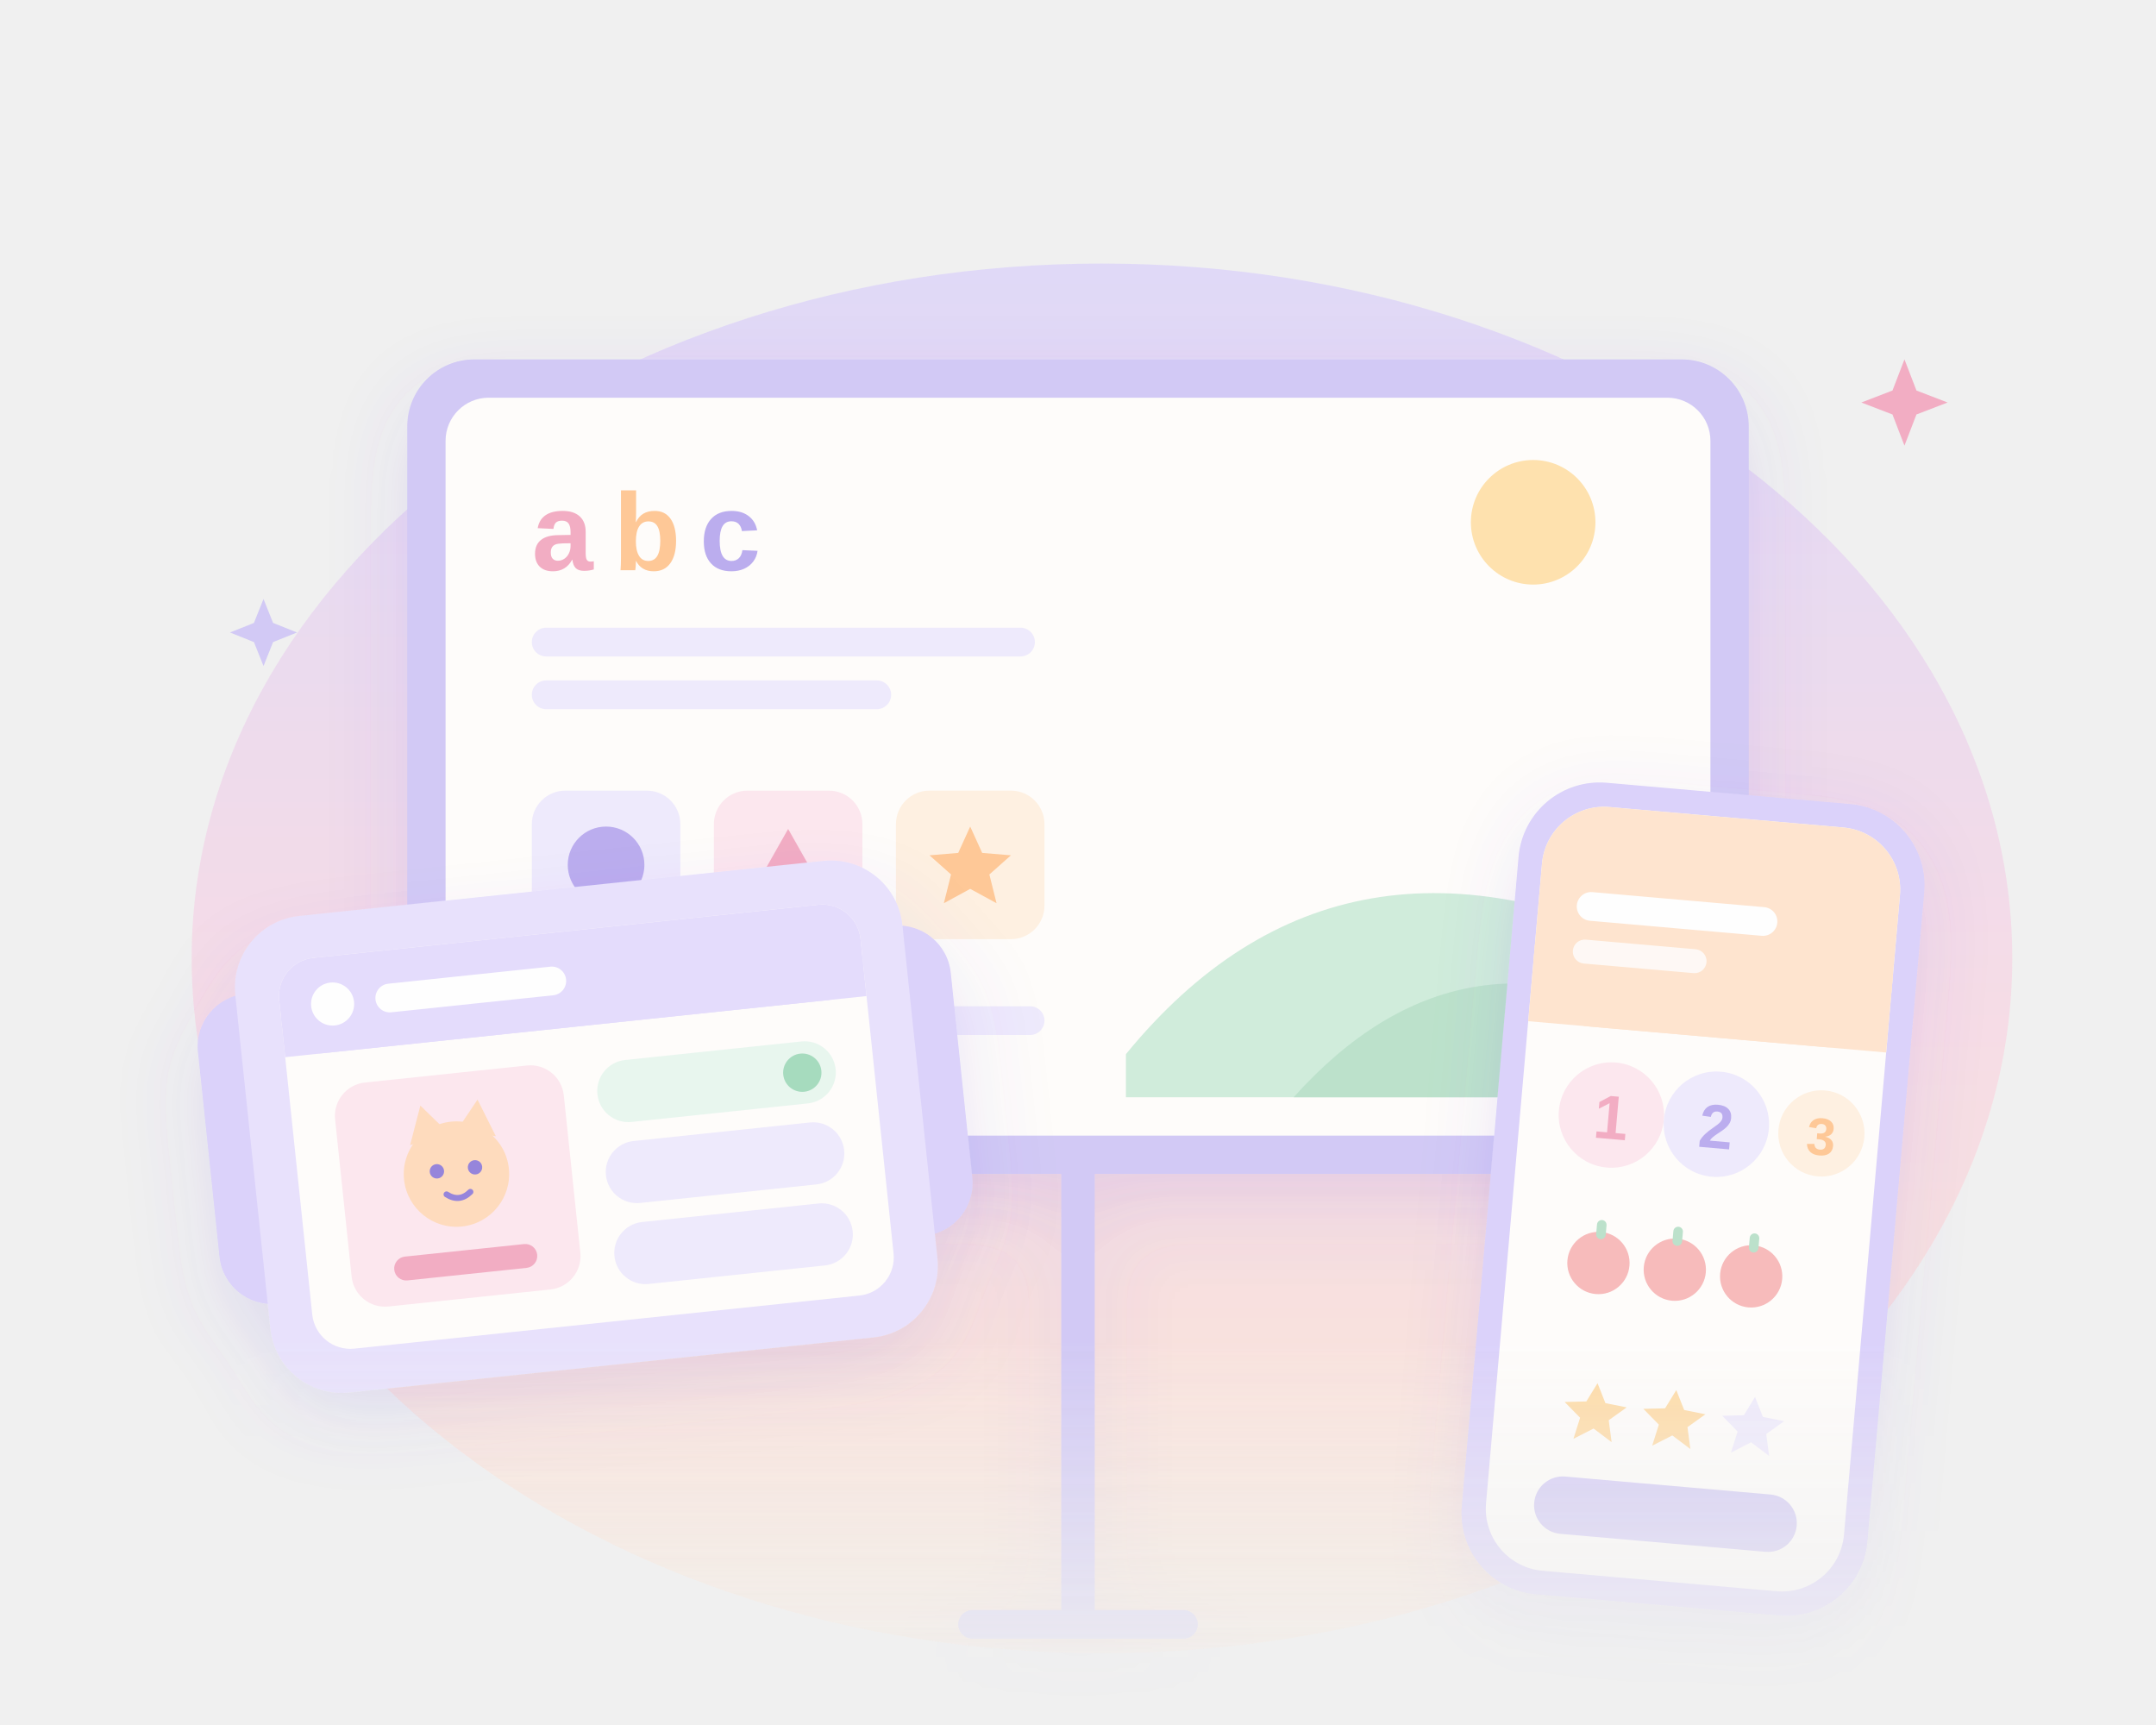
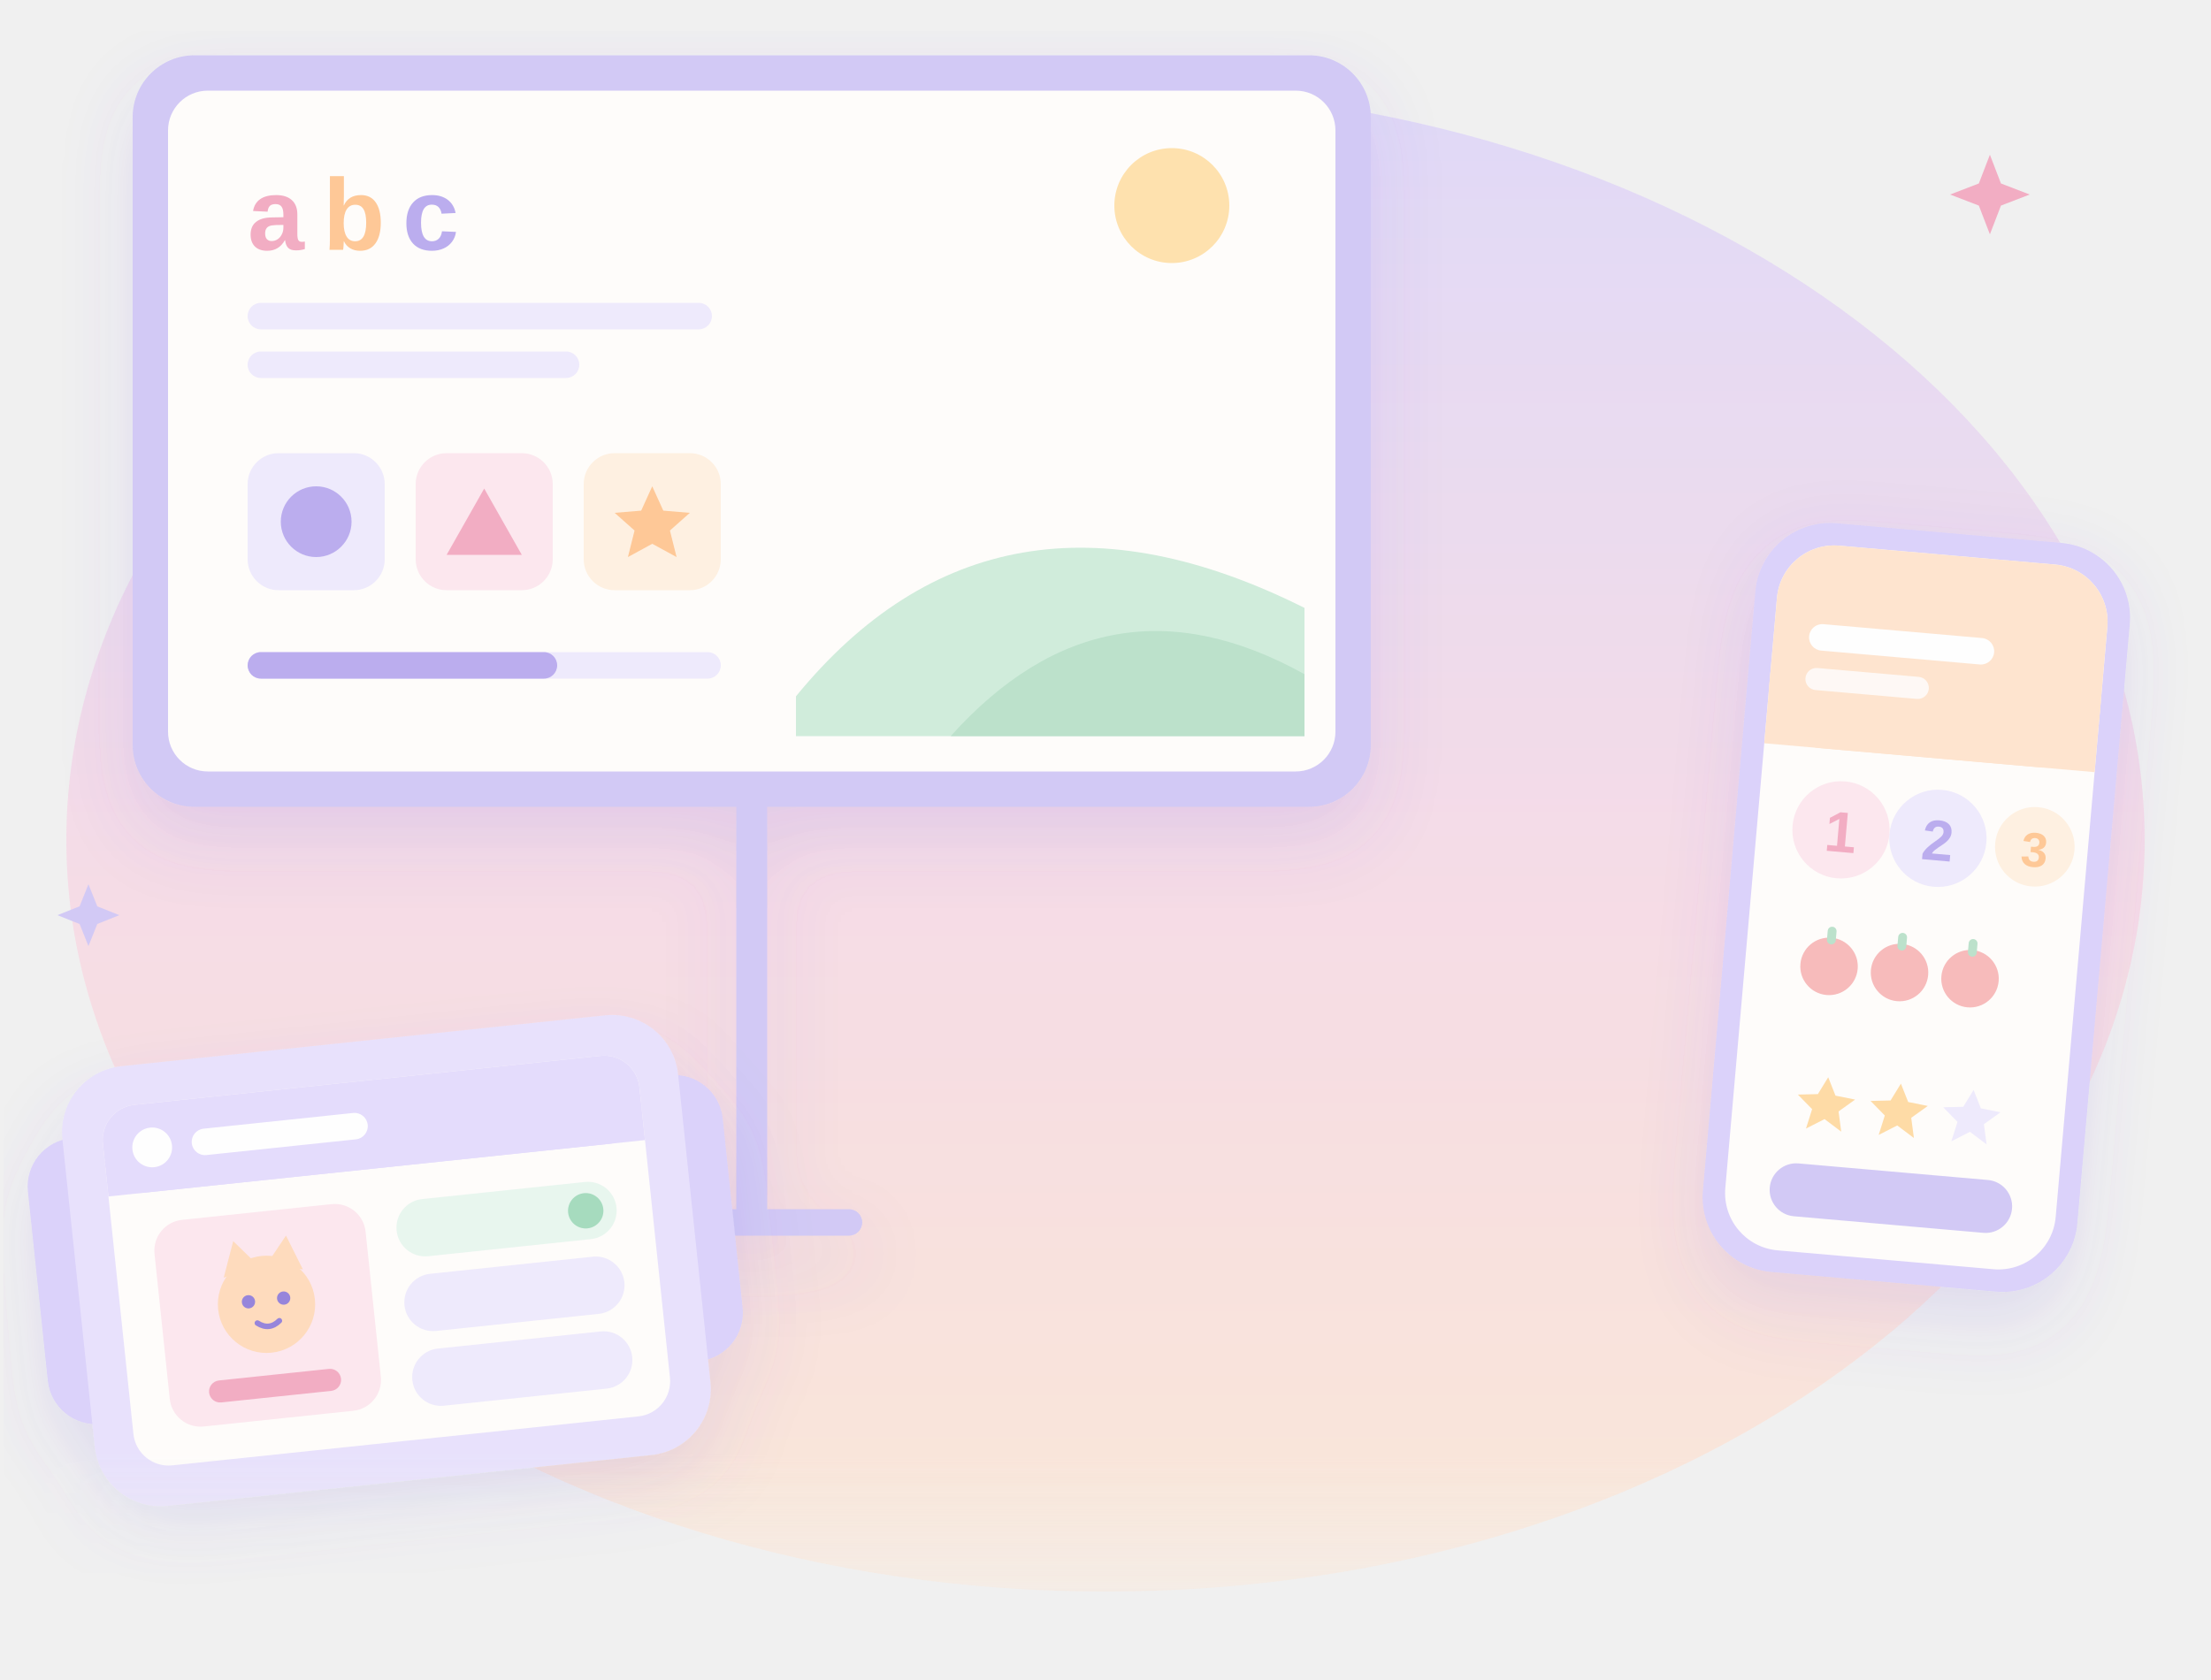
- <svg xmlns="http://www.w3.org/2000/svg" viewBox="0 0 900 720" role="img" aria-label="Illustration : un tableau interactif, une tablette scolaire et un téléphone avec des applis pour enfants">
+ <svg xmlns="http://www.w3.org/2000/svg" viewBox="0 0 1000 760" role="img" aria-label="Illustration : un tableau interactif, une tablette scolaire et un téléphone avec des applis pour enfants">
  <defs>
    <linearGradient id="fondu" x1="0" y1="0" x2="0" y2="1">
      <stop offset="0" stop-color="#fff" />
-       <stop offset=".78" stop-color="#fff" />
+       <stop offset=".86" stop-color="#fff" />
      <stop offset="1" stop-color="#fff" stop-opacity="0" />
    </linearGradient>
    <mask id="masque">
-       <rect width="900" height="720" fill="url(#fondu)" />
+       <rect width="1000" height="760" fill="url(#fondu)" />
    </mask>
    <linearGradient id="arche" x1="0" y1="0" x2="0" y2="1">
      <stop offset="0" stop-color="#D9CFFB" />
      <stop offset=".55" stop-color="#F9D3E1" />
      <stop offset="1" stop-color="#FFE3CC" />
    </linearGradient>
    <filter id="ombre" x="-20%" y="-20%" width="140%" height="150%">
      <feDropShadow dx="0" dy="14" stdDeviation="16" flood-color="#6D4FD8" flood-opacity=".14" />
    </filter>
  </defs>
  <g mask="url(#masque)" opacity=".92">
-     <ellipse cx="460" cy="400" rx="380" ry="290" fill="url(#arche)" opacity=".75" />
-     <g filter="url(#ombre)">
+     <ellipse cx="500" cy="380" rx="470" ry="340" fill="url(#arche)" opacity=".75" />
+     <g filter="url(#ombre)" transform="translate(-110 -125)">
      <rect x="443" y="480" width="14" height="200" rx="6" fill="#CFC6F5" />
      <rect x="400" y="672" width="100" height="12" rx="6" fill="#CFC6F5" />
      <rect x="170" y="150" width="560" height="340" rx="28" fill="#CFC6F5" />
      <rect x="186" y="166" width="528" height="308" rx="18" fill="#FFFDFB" />
      <text x="222" y="238" font-family="Fredoka, Nunito, Arial, sans-serif" font-weight="600" font-size="46" fill="#F2A7BF">a</text>
      <text x="256" y="238" font-family="Fredoka, Nunito, Arial, sans-serif" font-weight="600" font-size="46" fill="#FFC48F">b</text>
      <text x="292" y="238" font-family="Fredoka, Nunito, Arial, sans-serif" font-weight="600" font-size="46" fill="#B6A7EE">c</text>
      <rect x="222" y="262" width="210" height="12" rx="6" fill="#EEE9FD" />
      <rect x="222" y="284" width="150" height="12" rx="6" fill="#EEE9FD" />
      <circle cx="640" cy="218" r="26" fill="#FFE0A8" />
      <path d="M470 440 Q560 330 700 400 V458 H470 Z" fill="#CDEBD9" />
      <path d="M540 458 Q610 380 700 430 V458 Z" fill="#B7E0C8" />
      <rect x="222" y="330" width="62" height="62" rx="14" fill="#EEE9FD" />
      <circle cx="253" cy="361" r="16" fill="#B6A7EE" />
      <rect x="298" y="330" width="62" height="62" rx="14" fill="#FDE6EE" />
      <path d="M329 346 l17 30 h-34z" fill="#F2A7BF" />
      <rect x="374" y="330" width="62" height="62" rx="14" fill="#FFF0DF" />
      <path d="M405 345 l5 11 12 1 -9 8 3 12 -11-6 -11 6 3-12 -9-8 12-1z" fill="#FFC48F" />
      <rect x="222" y="420" width="214" height="12" rx="6" fill="#EEE9FD" />
      <rect x="222" y="420" width="140" height="12" rx="6" fill="#B6A7EE" />
    </g>
-     <g filter="url(#ombre)" transform="rotate(-6 250 520)">
+     <g filter="url(#ombre)" transform="translate(-70 100) rotate(-6 250 520)">
      <rect x="92" y="400" width="44" height="130" rx="22" fill="#D9CFFB" />
      <rect x="364" y="400" width="44" height="130" rx="22" fill="#D9CFFB" />
      <rect x="110" y="370" width="280" height="200" rx="30" fill="#E7E0FD" />
      <rect x="128" y="388" width="244" height="164" rx="16" fill="#FFFDFB" />
      <rect x="128" y="388" width="244" height="40" rx="16" fill="#E3DAFD" />
      <rect x="128" y="412" width="244" height="16" fill="#E3DAFD" />
      <circle cx="150" cy="408" r="9" fill="#FFFFFF" />
      <rect x="168" y="402" width="80" height="12" rx="6" fill="#FFFFFF" />
      <rect x="146" y="442" width="96" height="94" rx="14" fill="#FDE6EE" />
      <circle cx="194" cy="484" r="22" fill="#FFD9B8" />
      <path d="M176 470 l6-16 10 12z M212 470 l-6-16 -10 12z" fill="#FFD9B8" />
      <circle cx="186" cy="482" r="3" fill="#8E7BD9" />
      <circle cx="202" cy="482" r="3" fill="#8E7BD9" />
      <path d="M189 492 q5 4 10 0" stroke="#8E7BD9" stroke-width="2.5" fill="none" stroke-linecap="round" />
      <rect x="164" y="516" width="60" height="10" rx="5" fill="#F2A7BF" />
      <rect x="256" y="444" width="100" height="26" rx="13" fill="#E7F6EE" />
      <rect x="256" y="478" width="100" height="26" rx="13" fill="#EEE9FD" />
      <rect x="256" y="512" width="100" height="26" rx="13" fill="#EEE9FD" />
      <circle cx="342" cy="457" r="8" fill="#9FD9BA" />
    </g>
-     <g filter="url(#ombre)" transform="rotate(5 700 520)">
+     <g filter="url(#ombre)" transform="translate(160 -90) rotate(5 700 520)">
      <rect x="620" y="330" width="170" height="340" rx="34" fill="#D9CFFB" />
      <rect x="630" y="340" width="150" height="320" rx="26" fill="#FFFDFB" />
      <rect x="683" y="350" width="44" height="12" rx="6" fill="#CFC6F5" />
      <rect x="630" y="340" width="150" height="92" rx="26" fill="#FFE3CC" />
      <rect x="630" y="400" width="150" height="32" fill="#FFE3CC" />
      <rect x="646" y="376" width="84" height="12" rx="6" fill="#FFFFFF" />
      <rect x="646" y="396" width="56" height="10" rx="5" fill="#FFFFFF" opacity=".8" />
      <circle cx="668" cy="468" r="22" fill="#FDE6EE" />
      <text x="668" y="478" text-anchor="middle" font-family="Fredoka, Nunito, Arial, sans-serif" font-weight="600" font-size="26" fill="#F2A7BF">1</text>
      <circle cx="712" cy="468" r="22" fill="#EEE9FD" />
      <text x="712" y="478" text-anchor="middle" font-family="Fredoka, Nunito, Arial, sans-serif" font-weight="600" font-size="26" fill="#B6A7EE">2</text>
      <circle cx="756" cy="468" r="18" fill="#FFF0DF" />
      <text x="756" y="477" text-anchor="middle" font-family="Fredoka, Nunito, Arial, sans-serif" font-weight="600" font-size="22" fill="#FFC48F">3</text>
      <g fill="#F7B6B6">
        <circle cx="668" cy="530" r="13" />
        <circle cx="700" cy="530" r="13" />
        <circle cx="732" cy="530" r="13" />
      </g>
      <g fill="#B7E0C8">
        <rect x="666" y="512" width="4" height="8" rx="2" />
        <rect x="698" y="512" width="4" height="8" rx="2" />
        <rect x="730" y="512" width="4" height="8" rx="2" />
      </g>
      <path d="M672 580 l4 8 9 1 -7 6 2 9 -8-5 -8 5 2-9 -7-6 9-1z M705 580 l4 8 9 1 -7 6 2 9 -8-5 -8 5 2-9 -7-6 9-1z" fill="#FFD9A0" />
      <path d="M738 580 l4 8 9 1 -7 6 2 9 -8-5 -8 5 2-9 -7-6 9-1z" fill="#EEE9FD" />
      <rect x="650" y="620" width="110" height="24" rx="12" fill="#CFC6F5" />
    </g>
-     <path d="M795 150 l5 13 13 5 -13 5 -5 13 -5-13 -13-5 13-5z" fill="#F2A7BF" />
-     <path d="M110 250 l4 10 10 4 -10 4 -4 10 -4-10 -10-4 10-4z" fill="#CFC6F5" />
+     <path d="M900 70 l5 13 13 5 -13 5 -5 13 -5-13 -13-5 13-5z" fill="#F2A7BF" />
+     <path d="M40 400 l4 10 10 4 -10 4 -4 10 -4-10 -10-4 10-4z" fill="#CFC6F5" />
  </g>
</svg>
